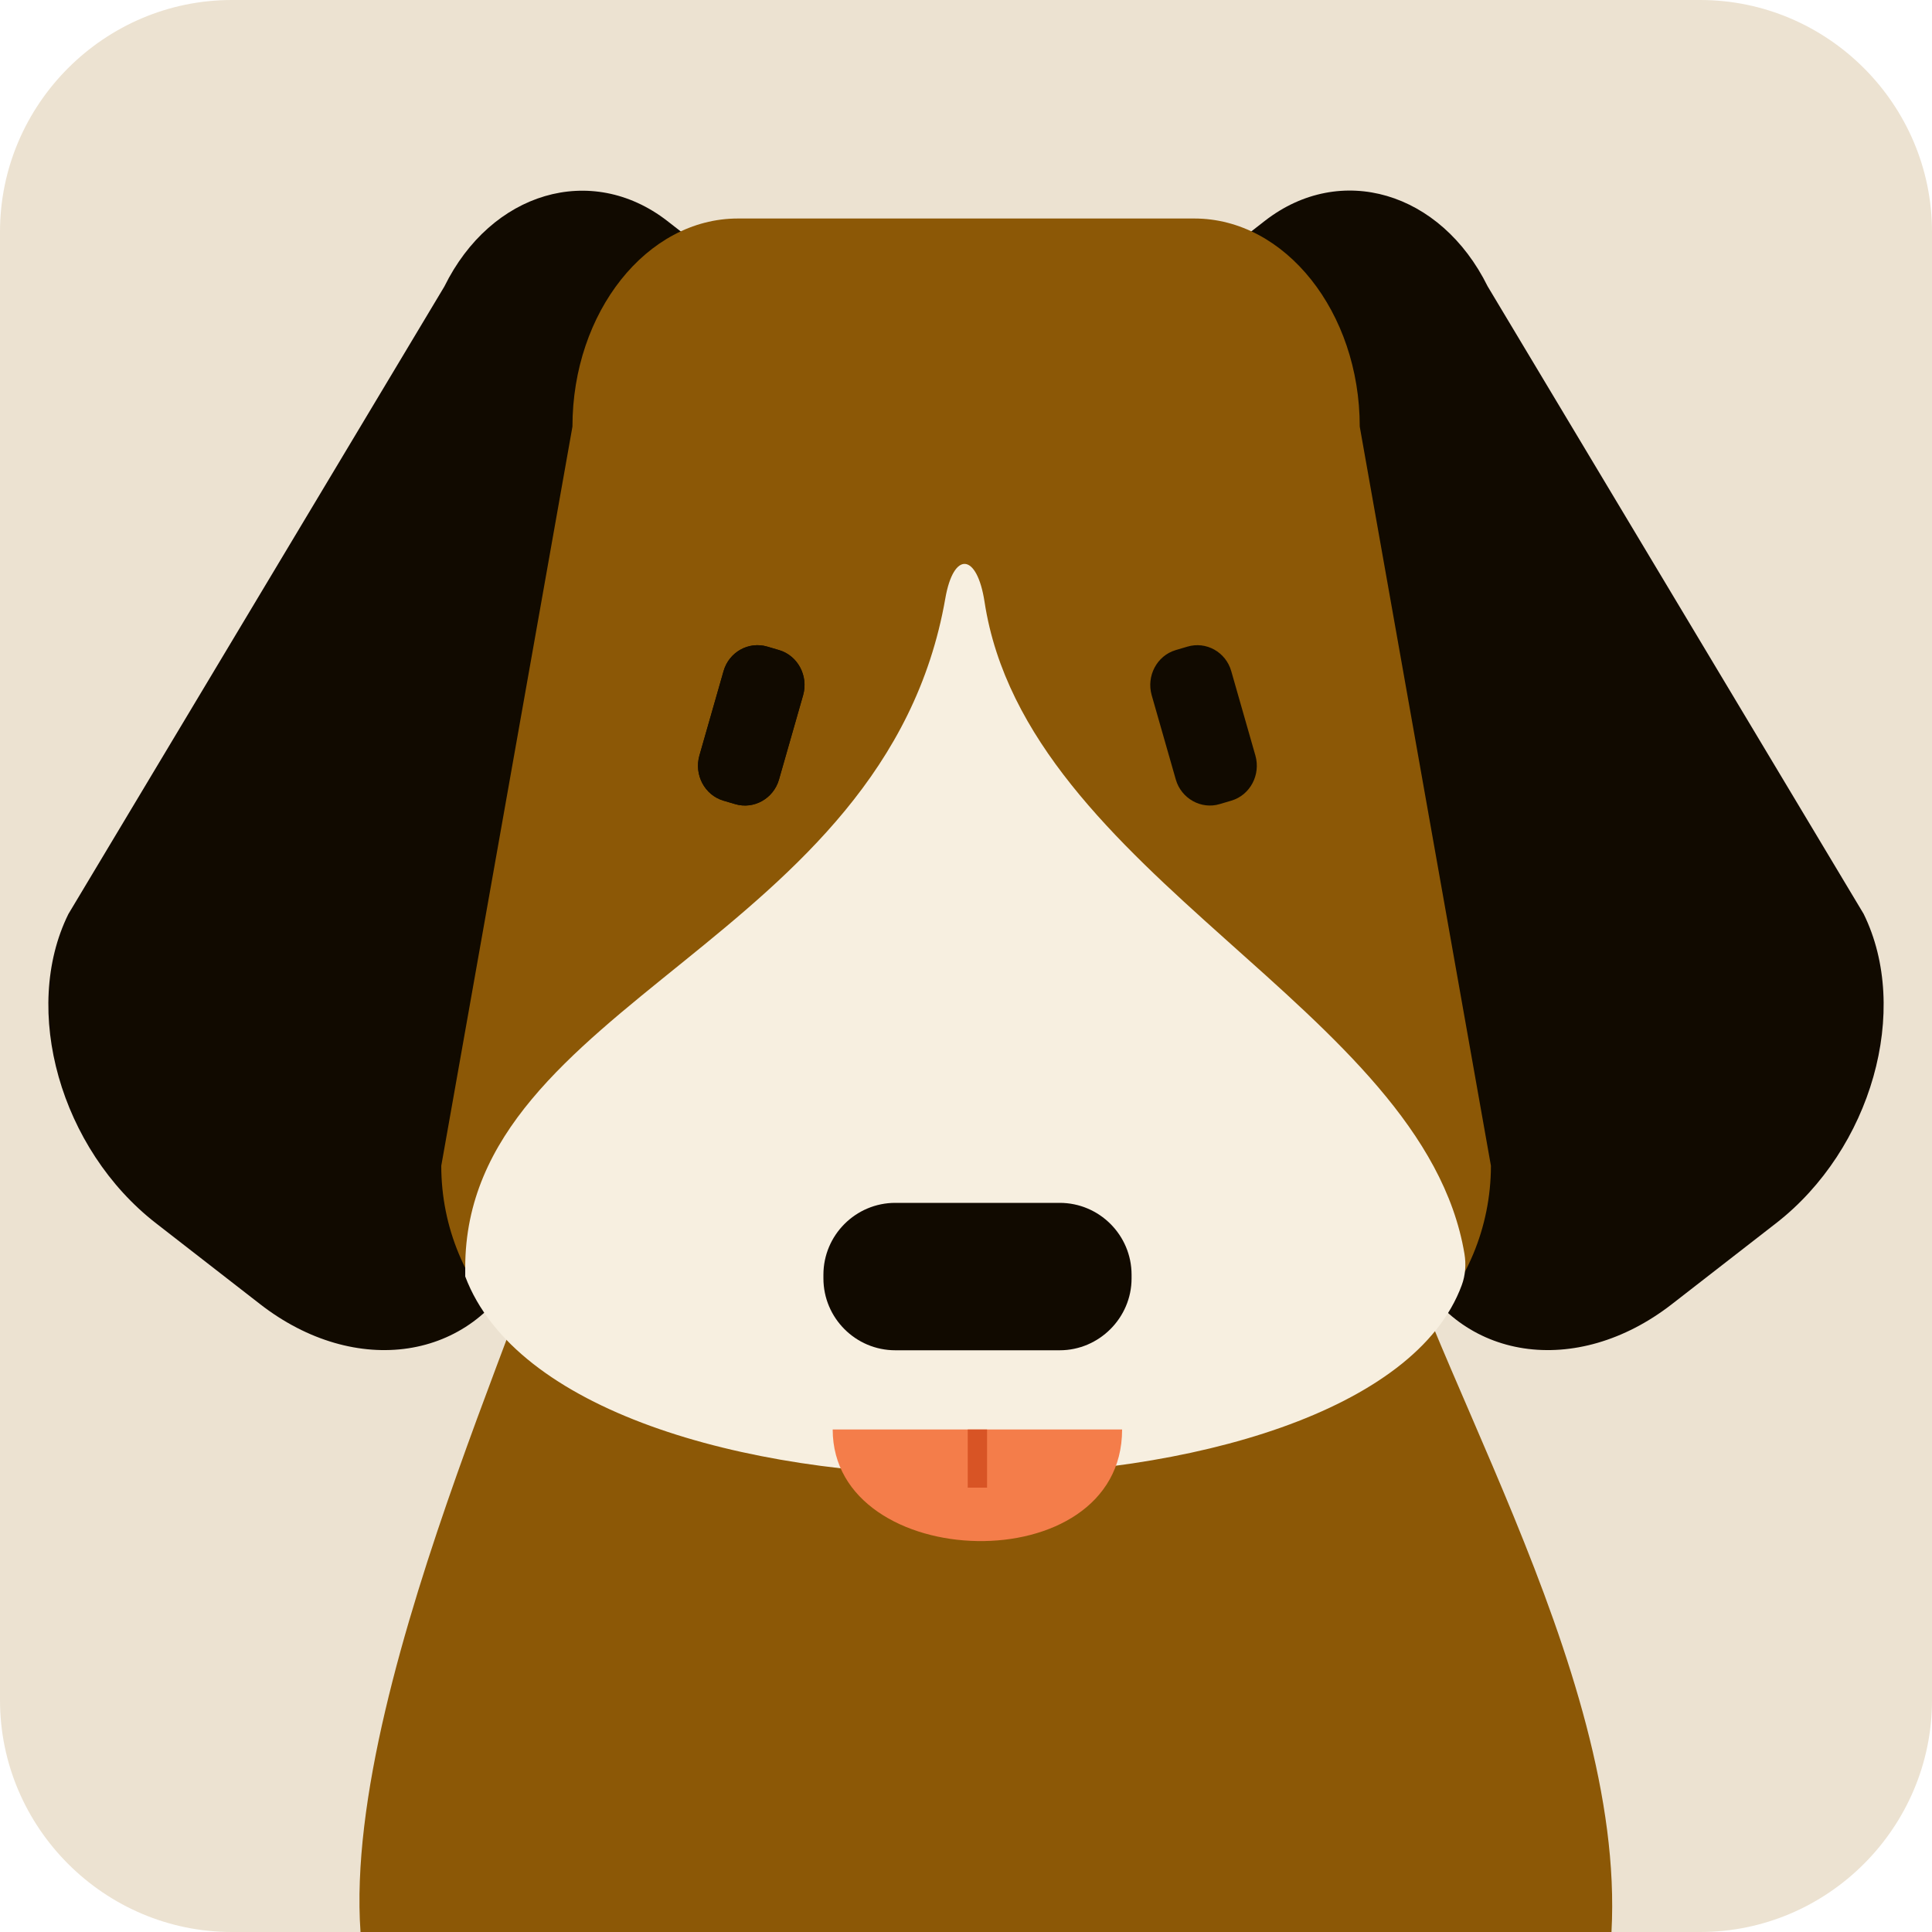
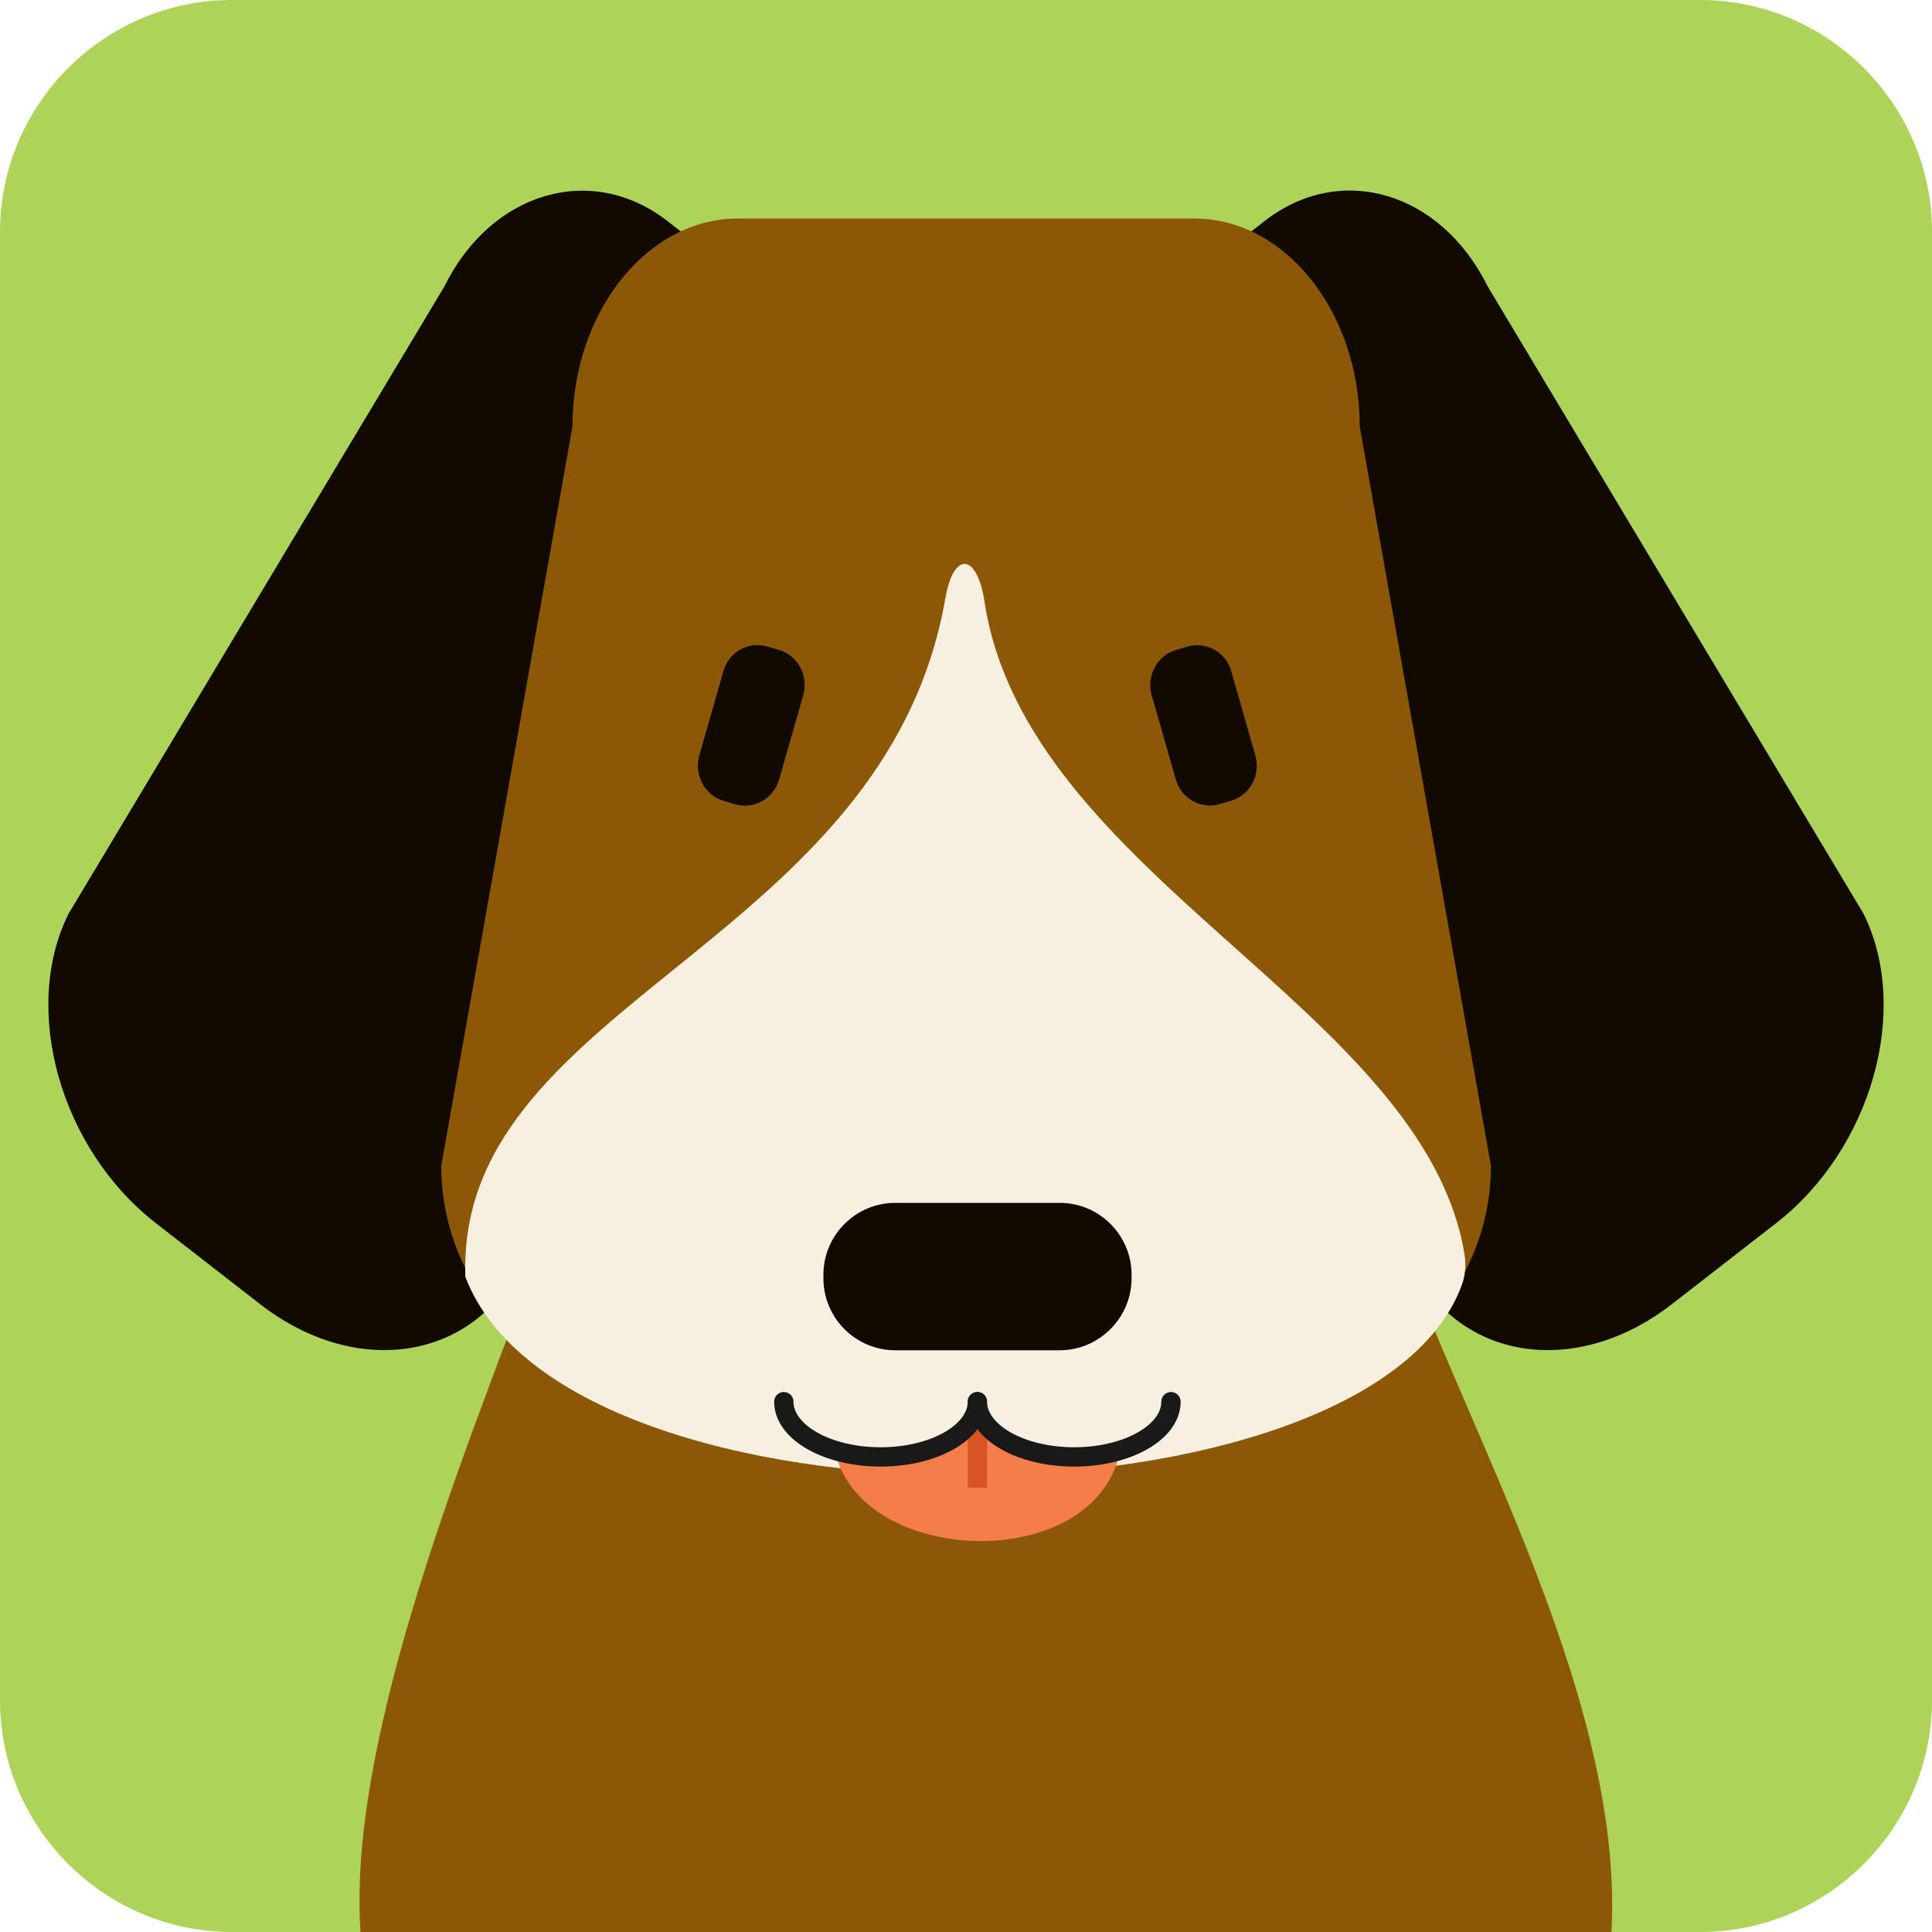
<svg xmlns="http://www.w3.org/2000/svg" xmlns:xlink="http://www.w3.org/1999/xlink" version="1.1" id="Layer_1" x="0px" y="0px" viewBox="0 0 100 100" style="enable-background:new 0 0 100 100;" xml:space="preserve">
  <style type="text/css">
- 	.st0{fill:#ECE2D1;}
+ 	.st0{fill:#76D2D6;}
	.st1{clip-path:url(#SVGID_2_);fill:none;stroke:#F9DE6A;stroke-width:10;stroke-miterlimit:10;}
	.st2{clip-path:url(#SVGID_4_);}
	.st3{fill:#FEC661;}
	.st4{fill:#F7EFE0;}
- 	.st5{fill:none;stroke:#000000;stroke-miterlimit:10;}
+ 	.st5{fill:none;stroke:#000000;stroke-linecap:round;stroke-miterlimit:10;}
	.st6{fill:#F99E4B;}
- 	.st7{clip-path:url(#SVGID_6_);fill:none;stroke:#F9DE6A;stroke-width:10;stroke-miterlimit:10;}
- 	.st8{fill:#110A00;}
- 	.st9{fill:#8C5806;}
- 	.st10{fill:#F47D4A;}
- 	.st11{fill:none;stroke:#D85425;stroke-miterlimit:10;}
- 	.st12{clip-path:url(#SVGID_8_);}
- 	.st13{fill:none;stroke:#DBC8AC;stroke-width:8;stroke-miterlimit:10;}
- 	.st14{fill:none;stroke:#DBC8AC;stroke-width:10;stroke-miterlimit:10;}
- 	.st15{clip-path:url(#SVGID_10_);}
- 	.st16{fill:#F2AF26;}
- 	.st17{clip-path:url(#SVGID_12_);fill:none;stroke:#F9DE6A;stroke-width:10;stroke-miterlimit:10;}
+ 	.st7{fill:#EFA17F;}
+ 	.st8{clip-path:url(#SVGID_6_);fill:none;stroke:#F9DE6A;stroke-width:10;stroke-miterlimit:10;}
+ 	.st9{clip-path:url(#SVGID_8_);}
+ 	.st10{fill:#EACA81;}
+ 	.st11{fill:#110A00;}
+ 	.st12{fill:none;stroke:#16110B;stroke-linecap:round;stroke-miterlimit:10;}
+ 	.st13{fill:#D1A754;}
+ 	.st14{fill:#ADD359;}
+ 	.st15{clip-path:url(#SVGID_10_);fill:none;stroke:#F9DE6A;stroke-width:10;stroke-miterlimit:10;}
+ 	.st16{fill:#8C5806;}
+ 	.st17{fill:#F47D4A;}
+ 	.st18{fill:none;stroke:#D85425;stroke-miterlimit:10;}
+ 	.st19{fill:#F7EFE0;stroke:#191919;stroke-linecap:round;stroke-miterlimit:10;}
+ 	.st20{fill:#ECE2D1;}
+ 	.st21{clip-path:url(#SVGID_12_);}
+ 	.st22{fill:none;stroke:#DBC8AC;stroke-width:8;stroke-miterlimit:10;}
+ 	.st23{fill:none;stroke:#DBC8AC;stroke-width:10;stroke-miterlimit:10;}
+ 	.st24{clip-path:url(#SVGID_14_);}
+ 	.st25{fill:#F2AF26;}
+ 	.st26{clip-path:url(#SVGID_16_);fill:none;stroke:#F9DE6A;stroke-width:10;stroke-miterlimit:10;}
</style>
  <g>
    <g>
-       <path id="XMLID_2_" class="st0" d="M188,198.14h-76c-6.6,0-12-5.4-12-12v-76c0-6.6,5.4-12,12-12h76c6.6,0,12,5.4,12,12v76    C200,192.74,194.6,198.14,188,198.14z" />
-     </g>
-     <g>
-       <defs>
-         <path id="SVGID_1_" d="M188,198.14h-76c-6.6,0-12-5.4-12-12v-76c0-6.6,5.4-12,12-12h76c6.6,0,12,5.4,12,12v76     C200,192.74,194.6,198.14,188,198.14z" />
+       <path id="XMLID_2_" class="st0" d="M266.91,109.07h-76c-6.6,0-12-5.4-12-12v-76c0-6.6,5.4-12,12-12h76c6.6,0,12,5.4,12,12v76    C278.91,103.67,273.51,109.07,266.91,109.07z" />
+     </g>
+     <g>
+       <defs>
+         <path id="SVGID_1_" d="M266.91,109.07h-76c-6.6,0-12-5.4-12-12v-76c0-6.6,5.4-12,12-12h76c6.6,0,12,5.4,12,12v76     C278.91,103.67,273.51,109.07,266.91,109.07z" />
      </defs>
      <clipPath id="SVGID_2_">
        <use xlink:href="#SVGID_1_" style="overflow:visible;" />
      </clipPath>
-       <line class="st1" x1="90.31" y1="33.09" x2="90.31" y2="141.22" />
-     </g>
-     <g>
-       <defs>
-         <path id="SVGID_3_" d="M188,198.14h-76c-6.6,0-12-5.4-12-12v-76c0-6.6,5.4-12,12-12h76c6.6,0,12,5.4,12,12v76     C200,192.74,194.6,198.14,188,198.14z" />
+       <line class="st1" x1="169.22" y1="-55.98" x2="169.22" y2="52.15" />
+     </g>
+     <g>
+       <defs>
+         <path id="SVGID_3_" d="M266.91,109.07h-76c-6.6,0-12-5.4-12-12v-76c0-6.6,5.4-12,12-12h76c6.6,0,12,5.4,12,12v76     C278.91,103.67,273.51,109.07,266.91,109.07z" />
      </defs>
      <clipPath id="SVGID_4_">
        <use xlink:href="#SVGID_3_" style="overflow:visible;" />
      </clipPath>
      <g class="st2">
-         <path class="st3" d="M158.65,186.71h-18.1c-15.29,0-27.8-12.51-27.8-27.8l2.99-21.35c0-15.29,11.49-27.8,25.54-27.8h16.63     c14.05,0,25.54,12.51,25.54,27.8l2.99,21.35C186.45,174.2,173.94,186.71,158.65,186.71z" />
-         <path d="M112.76,166.59" />
-         <path class="st3" d="M96.85,245.33c-5.85-17.18,20.55-62.61,17.62-84.1h70.27c1.04,35.29,25.34,58.97,20.66,84.11" />
-         <path class="st4" d="M147.08,130.55c-5.1,20.02-28.16,28.1-16.65,41.99c0.5,0.6,0.8,1.35,0.76,2.13     c-1.42,24.41-25.42,53.56-22.53,68.29c0.27,1.4,1.54,2.38,2.96,2.38h77.71c1.68,0,3.08-1.38,3.02-3.06     c-0.75-20.22-19.96-50.16-21.71-67.09c-0.07-0.67,0.13-1.32,0.49-1.89c10.21-16.3-14.63-22.73-19-42.9     C151.66,128.27,147.62,128.43,147.08,130.55z" />
-         <g>
-           <path d="M136.38,143.79h-1.51c-0.95,0-1.73-0.78-1.73-1.73v-6.14c0-0.95,0.78-1.73,1.73-1.73h1.51c0.95,0,1.73,0.78,1.73,1.73      v6.14C138.11,143.01,137.33,143.79,136.38,143.79z" />
-           <path d="M164.35,143.79h-1.51c-0.95,0-1.73-0.78-1.73-1.73v-6.14c0-0.95,0.78-1.73,1.73-1.73h1.51c0.95,0,1.73,0.78,1.73,1.73      v6.14C166.08,143.01,165.3,143.79,164.35,143.79z" />
-         </g>
-         <path d="M154.67,157.48h-8.23c-1.01,0-1.83-0.82-1.83-1.83v-3.25c0-1.01,0.82-1.83,1.83-1.83h8.23c1.01,0,1.83,0.82,1.83,1.83     v3.25C156.5,156.65,155.67,157.48,154.67,157.48z" />
-         <g>
-           <path class="st5" d="M150.55,164.45c0,1.47-2.46,4.28-5.5,4.28c-3.04,0-5.5-2.82-5.5-4.28" />
-           <path class="st5" d="M161.55,164.45c0,1.47-2.46,4.28-5.5,4.28c-3.04,0-5.5-2.82-5.5-4.28" />
-         </g>
-         <g>
-           <path class="st3" d="M135.8,125.45l-7.28,5.11c-4.12,2.89-9.42,2.51-11.78-0.85l-5.3-11.93c-2.36-3.34-1.54-8.02,1.82-10.38      l5.94-4.17c3.36-2.36,8.04-1.54,10.39,1.82l9.41,9.04C141.36,117.45,139.92,122.56,135.8,125.45z" />
-           <path class="st6" d="M130.9,121.38l-5.14,3.61c-2.91,2.04-6.65,1.77-8.31-0.6l-3.74-8.42c-1.66-2.37-1.09-5.67,1.28-7.33      l4.19-2.94c2.37-1.66,5.67-1.09,7.33,1.28l6.65,6.38C134.83,115.73,133.81,119.34,130.9,121.38z" />
-           <path class="st3" d="M121.31,120.72l-9.88-2.93c-2.35-3.35-1.53-8.03,1.83-10.39l5.94-4.17c3.36-2.36,8.04-1.54,10.39,1.82      l-0.6,10.28C128.7,119.49,125.51,121.61,121.31,120.72z" />
-         </g>
-         <g>
-           <path class="st3" d="M163.3,125.61l7.28,5.11c4.12,2.89,9.42,2.51,11.78-0.85l5.3-11.93c2.36-3.36,1.54-8.04-1.82-10.39      l-5.94-4.16c-3.36-2.36-8.04-1.54-10.39,1.82l-9.42,9.04C157.73,117.6,159.18,122.72,163.3,125.61z" />
-           <path class="st6" d="M168.31,121.38l5.14,3.61c2.91,2.04,6.65,1.77,8.31-0.6l3.74-8.42c1.66-2.37,1.09-5.67-1.28-7.33      l-4.19-2.94c-2.37-1.66-5.67-1.09-7.33,1.28l-6.65,6.38C164.38,115.73,165.4,119.34,168.31,121.38z" />
-           <path class="st3" d="M177.78,120.88l9.88-2.93c2.36-3.36,1.54-8.04-1.82-10.39l-5.94-4.17c-3.36-2.36-8.04-1.54-10.39,1.82      l0.6,10.28C170.39,119.65,173.59,121.77,177.78,120.88z" />
-         </g>
-       </g>
-     </g>
-   </g>
-   <g>
-     <g>
-       <path id="XMLID_3_" class="st0" d="M88,100H12c-6.6,0-12-5.4-12-12V12C0,5.4,5.4,0,12,0h76c6.6,0,12,5.4,12,12v76    C100,94.6,94.6,100,88,100z" />
-     </g>
-     <g>
-       <defs>
-         <path id="SVGID_5_" d="M88,100H12c-6.6,0-12-5.4-12-12V12C0,5.4,5.4,0,12,0h76c6.6,0,12,5.4,12,12v76C100,94.6,94.6,100,88,100z" />
+         <path class="st3" d="M237.56,97.64h-18.1c-15.29,0-27.8-12.51-27.8-27.8l2.99-21.35c0-15.29,11.49-27.8,25.54-27.8h16.63     c14.05,0,25.54,12.51,25.54,27.8l2.99,21.35C265.36,85.13,252.85,97.64,237.56,97.64z" />
+         <path d="M191.67,77.52" />
+         <path class="st3" d="M175.76,156.26c-5.85-17.18,20.55-62.61,17.62-84.1h70.27c1.04,35.29,25.34,58.97,20.66,84.11" />
+         <path class="st4" d="M225.99,41.48c-5.1,20.02-28.16,28.1-16.65,41.99c0.5,0.6,0.8,1.35,0.76,2.13     c-1.42,24.41-25.42,53.56-22.53,68.29c0.27,1.4,1.54,2.38,2.96,2.38h77.71c1.68,0,3.08-1.38,3.02-3.06     c-0.75-20.22-19.96-50.16-21.71-67.09c-0.07-0.67,0.13-1.32,0.49-1.89c10.21-16.3-14.63-22.73-19-42.9     C230.57,39.2,226.53,39.36,225.99,41.48z" />
+         <g>
+           <path d="M215.29,54.72h-1.51c-0.95,0-1.73-0.78-1.73-1.73v-6.14c0-0.95,0.78-1.73,1.73-1.73h1.51c0.95,0,1.73,0.78,1.73,1.73      v6.14C217.02,53.94,216.24,54.72,215.29,54.72z" />
+           <path d="M243.26,54.72h-1.51c-0.95,0-1.73-0.78-1.73-1.73v-6.14c0-0.95,0.78-1.73,1.73-1.73h1.51c0.95,0,1.73,0.78,1.73,1.73      v6.14C244.99,53.94,244.21,54.72,243.26,54.72z" />
+         </g>
+         <path d="M233.58,68.41h-8.23c-1.01,0-1.83-0.82-1.83-1.83v-3.25c0-1.01,0.82-1.83,1.83-1.83h8.23c1.01,0,1.83,0.82,1.83,1.83     v3.25C235.41,67.58,234.58,68.41,233.58,68.41z" />
+         <g>
+           <path class="st5" d="M229.46,75.38c0,1.47-2.46,4.28-5.5,4.28c-3.04,0-5.5-2.82-5.5-4.28" />
+           <path class="st5" d="M240.46,75.38c0,1.47-2.46,4.28-5.5,4.28c-3.04,0-5.5-2.82-5.5-4.28" />
+         </g>
+         <g>
+           <path class="st3" d="M214.71,36.38l-7.28,5.11c-4.12,2.89-9.42,2.51-11.78-0.85l-5.3-11.93c-2.36-3.34-1.54-8.02,1.82-10.38      l5.94-4.17c3.36-2.36,8.04-1.54,10.39,1.82l9.41,9.04C220.27,28.38,218.83,33.49,214.71,36.38z" />
+           <path class="st6" d="M209.81,32.31l-5.14,3.61c-2.91,2.04-6.65,1.77-8.31-0.6l-3.74-8.42c-1.66-2.37-1.09-5.67,1.28-7.33      l4.19-2.94c2.37-1.66,5.67-1.09,7.33,1.28l6.65,6.38C213.74,26.66,212.72,30.27,209.81,32.31z" />
+           <path class="st3" d="M200.22,31.65l-9.88-2.93c-2.35-3.35-1.53-8.03,1.83-10.39l5.94-4.17c3.36-2.36,8.04-1.54,10.39,1.82      l-0.6,10.28C207.61,30.42,204.42,32.54,200.22,31.65z" />
+         </g>
+         <g>
+           <path class="st3" d="M242.21,36.54l7.28,5.11c4.12,2.89,9.42,2.51,11.78-0.85l5.3-11.93c2.36-3.36,1.54-8.04-1.82-10.39      l-5.94-4.16c-3.36-2.36-8.04-1.54-10.39,1.82L239,25.18C236.64,28.53,238.09,33.65,242.21,36.54z" />
+           <path class="st6" d="M247.22,32.31l5.14,3.61c2.91,2.04,6.65,1.77,8.31-0.6l3.74-8.42c1.66-2.37,1.09-5.67-1.28-7.33l-4.19-2.94      c-2.37-1.66-5.67-1.09-7.33,1.28l-6.65,6.38C243.29,26.66,244.31,30.27,247.22,32.31z" />
+           <path class="st3" d="M256.69,31.81l9.88-2.93c2.36-3.36,1.54-8.04-1.82-10.39l-5.94-4.17c-3.36-2.36-8.04-1.54-10.39,1.82      l0.6,10.28C249.3,30.58,252.5,32.7,256.69,31.81z" />
+         </g>
+       </g>
+     </g>
+   </g>
+   <g>
+     <g>
+       <path id="XMLID_4_" class="st7" d="M196.03,192.46h-76c-6.6,0-12-5.4-12-12v-76c0-6.6,5.4-12,12-12h76c6.6,0,12,5.4,12,12v76    C208.03,187.06,202.63,192.46,196.03,192.46z" />
+     </g>
+     <g>
+       <defs>
+         <path id="SVGID_5_" d="M196.03,192.46h-76c-6.6,0-12-5.4-12-12v-76c0-6.6,5.4-12,12-12h76c6.6,0,12,5.4,12,12v76     C208.03,187.06,202.63,192.46,196.03,192.46z" />
      </defs>
      <clipPath id="SVGID_6_">
        <use xlink:href="#SVGID_5_" style="overflow:visible;" />
      </clipPath>
-       <line class="st7" x1="-9.69" y1="-65.05" x2="-9.69" y2="43.08" />
-     </g>
-     <g>
-       <g>
-         <path class="st8" d="M8.08,63.32l5.38,4.18c4.95,3.85,11.01,2.93,13.46-2.03l14.56-36.28c2.43-4.9,1.21-11.41-2.7-14.45     l-4.25-3.31C30.61,8.4,25.42,9.92,23,14.83L3.54,47.31C1.09,52.27,3.13,59.48,8.08,63.32z" />
-         <path class="st8" d="M91.92,63.32l-5.38,4.18c-4.95,3.85-11.01,2.93-13.46-2.03L58.52,29.19c-2.43-4.9-1.21-11.41,2.7-14.45     l4.25-3.31c3.91-3.04,9.1-1.52,11.53,3.39l19.46,32.48C98.91,52.27,96.87,59.48,91.92,63.32z" />
-       </g>
-       <path class="st9" d="M65.75,72.04h-31.5c-6.27,0-11.41-5.27-11.41-11.7l6.79-38.26c0-5.92,3.85-10.77,8.56-10.77h23.63    c4.71,0,8.56,4.85,8.56,10.77l6.79,38.26C77.16,66.78,72.03,72.04,65.75,72.04z" />
-       <path class="st9" d="M18.66,100c-0.95-13.55,10.79-36.37,10.43-39.8h42.21c1.92,9.54,12.86,26.01,12.11,39.8H18.66z" />
+       <line class="st8" x1="98.34" y1="27.41" x2="98.34" y2="135.54" />
+     </g>
+     <g>
+       <defs>
+         <path id="SVGID_7_" d="M196.03,192.46h-76c-6.6,0-12-5.4-12-12v-76c0-6.6,5.4-12,12-12h76c6.6,0,12,5.4,12,12v76     C208.03,187.06,202.63,192.46,196.03,192.46z" />
+       </defs>
+       <clipPath id="SVGID_8_">
+         <use xlink:href="#SVGID_7_" style="overflow:visible;" />
+       </clipPath>
+       <g class="st9">
+         <path class="st10" d="M142.16,126.89l-4.63,2.55c-4.32,2.38-9.77,0.86-12.11-3.39l-1.98-12.54c-3.5-14.41,5.53-15.21,12.79-7.05     l9.54,8.37C148.1,119.08,146.48,124.51,142.16,126.89z" />
+         <ellipse class="st10" cx="158.03" cy="140.61" rx="36.17" ry="30.78" />
+         <ellipse class="st10" cx="158.03" cy="177.04" rx="49.65" ry="39.79" />
+         <path class="st11" d="M144.66,147.31h-0.45c-1.46,0-2.66-1.2-2.66-2.66v-3.39c0-1.46,1.2-2.66,2.66-2.66h0.45     c1.46,0,2.66,1.2,2.66,2.66v3.39C147.32,146.11,146.12,147.31,144.66,147.31z" />
+         <path class="st11" d="M171.75,147.31h-0.45c-1.46,0-2.66-1.2-2.66-2.66v-3.39c0-1.46,1.2-2.66,2.66-2.66h0.45     c1.46,0,2.66,1.2,2.66,2.66v3.39C174.41,146.11,173.22,147.31,171.75,147.31z" />
+         <path class="st11" d="M159.05,152.2h-2.13c-1.11,0-2.01-0.91-2.01-2.01v-0.34c0-1.11,0.91-2.01,2.01-2.01h2.13     c1.11,0,2.01,0.91,2.01,2.01v0.34C161.06,151.29,160.16,152.2,159.05,152.2z" />
+         <g>
+           <path class="st12" d="M157.98,158.11c0,1.29-1.12,2.34-2.5,2.34c-1.38,0-2.5-1.05-2.5-2.34" />
+           <path class="st12" d="M162.99,158.11c0,1.29-1.12,2.34-2.5,2.34c-1.38,0-2.5-1.05-2.5-2.34" />
+         </g>
+         <path class="st13" d="M147.9,167.13c4.21,3.55,14.71,3.28,20.15,1.32c0.61-0.22,1.17,0.43,0.84,0.99     c-2.77,4.73-6.97,8.98-7.87,11.47c-0.17,0.47-0.78,0.58-1.13,0.24c-0.72-0.7-1.28-1.31-1.73-1.85c-0.47-0.56-1.38-0.09-1.2,0.62     c0.01,0.02,0.01,0.04,0.02,0.07c0.16,0.65-0.6,1.11-1.11,0.7c-3.04-2.46-8.82-7.79-8.88-12.89     C146.97,167.32,147.53,166.82,147.9,167.13z" />
+         <path class="st10" d="M125.17,122.05c-1.02,1.4-2.8,3.64-4.56,4.94c-0.7,0.52-0.26,1.64,0.6,1.5c0.02,0,0.04-0.01,0.07-0.01     c0.68-0.11,1.2,0.58,0.9,1.2c-1.74,3.54-3.75,6.07-5.11,7.55c-0.53,0.58-0.03,1.5,0.74,1.39c0.45-0.06,0.88-0.14,1.25-0.22     c0.68-0.15,1.22,0.57,0.91,1.2c-3.19,6.46-5.48,10.42-7.45,12.37c-0.31,0.31-0.35,0.8-0.05,1.12c1.81,2.02,0.96,8.36-0.32,10.12     l24.68-20.75c0.15-0.23-5.64-8.39-5.74-8.64l-4.46-11.57C126.38,121.63,125.56,121.52,125.17,122.05z" />
+         <path class="st10" d="M190.55,120.54c1.02,1.4,2.8,3.64,4.56,4.94c0.7,0.52,0.26,1.64-0.6,1.5c-0.02,0-0.04-0.01-0.07-0.01     c-0.68-0.11-1.2,0.58-0.9,1.2c1.74,3.54,3.75,6.07,5.11,7.55c0.53,0.58,0.03,1.5-0.74,1.39c-0.45-0.06-0.88-0.14-1.25-0.22     c-0.68-0.15-1.22,0.57-0.91,1.2c3.19,6.46,5.48,10.42,7.45,12.37c0.31,0.31,0.35,0.8,0.05,1.12c-1.81,2.02-0.96,8.36,0.32,10.12     l-23.3-18.74c-0.15-0.23,4.27-10.4,4.36-10.65l4.46-11.57C189.34,120.12,190.16,120,190.55,120.54z" />
+         <path class="st13" d="M137.23,119.92l-2.81,1.55c-2.62,1.45-5.93,0.52-7.35-2.06l-1.2-7.61c-2.12-8.75,3.35-9.23,7.76-4.28     l5.79,5.08C140.83,115.18,139.85,118.47,137.23,119.92z" />
+         <path class="st10" d="M172.86,126.89l4.63,2.55c4.32,2.38,9.77,0.86,12.11-3.39l1.98-12.54c3.5-14.41-5.53-15.21-12.79-7.05     l-9.54,8.37C166.91,119.08,168.54,124.51,172.86,126.89z" />
+         <path class="st13" d="M177.79,119.92l2.81,1.55c2.62,1.45,5.93,0.52,7.35-2.06l1.2-7.61c2.12-8.75-3.35-9.23-7.76-4.28     l-5.79,5.08C174.19,115.18,175.17,118.47,177.79,119.92z" />
+       </g>
+     </g>
+   </g>
+   <g>
+     <g>
+       <path id="XMLID_3_" class="st14" d="M88,100H12c-6.6,0-12-5.4-12-12V12C0,5.4,5.4,0,12,0h76c6.6,0,12,5.4,12,12v76    C100,94.6,94.6,100,88,100z" />
+     </g>
+     <g>
+       <defs>
+         <path id="SVGID_9_" d="M88,100H12c-6.6,0-12-5.4-12-12V12C0,5.4,5.4,0,12,0h76c6.6,0,12,5.4,12,12v76C100,94.6,94.6,100,88,100z" />
+       </defs>
+       <clipPath id="SVGID_10_">
+         <use xlink:href="#SVGID_9_" style="overflow:visible;" />
+       </clipPath>
+       <line class="st15" x1="-9.69" y1="-65.05" x2="-9.69" y2="43.08" />
+     </g>
+     <g>
+       <g>
+         <path class="st11" d="M8.08,63.32l5.38,4.18c4.95,3.85,11.01,2.93,13.46-2.03l14.56-36.28c2.43-4.9,1.21-11.41-2.7-14.45     l-4.25-3.31C30.61,8.4,25.42,9.92,23,14.83L3.54,47.31C1.09,52.27,3.13,59.48,8.08,63.32z" />
+         <path class="st11" d="M91.92,63.32l-5.38,4.18c-4.95,3.85-11.01,2.93-13.46-2.03L58.52,29.19c-2.43-4.9-1.21-11.41,2.7-14.45     l4.25-3.31c3.91-3.04,9.1-1.52,11.53,3.39l19.46,32.48C98.91,52.27,96.87,59.48,91.92,63.32z" />
+       </g>
+       <path class="st16" d="M65.75,72.04h-31.5c-6.27,0-11.41-5.27-11.41-11.7l6.79-38.26c0-5.92,3.85-10.77,8.56-10.77h23.63    c4.71,0,8.56,4.85,8.56,10.77l6.79,38.26C77.16,66.78,72.03,72.04,65.75,72.04z" />
+       <path class="st16" d="M18.66,100c-0.95-13.55,10.79-36.37,10.43-39.8h42.21c1.92,9.54,12.86,26.01,12.11,39.8H18.66z" />
      <path class="st4" d="M24.08,65.61c0-13.77,21.75-16.84,24.85-34.64c0.43-2.46,1.64-2.35,2.03,0.18    C53.13,45.35,73.68,52.2,75.8,64.9c0.09,0.54,0.05,1.11-0.14,1.62C70.87,79.54,29.3,79.9,24.08,66.07" />
-       <path class="st8" d="M54.85,69.89h-8.51c-2.05,0-3.72-1.67-3.72-3.72v-0.19c0-2.05,1.67-3.72,3.72-3.72h8.51    c2.05,0,3.72,1.67,3.72,3.72v0.19C58.57,68.21,56.89,69.89,54.85,69.89z" />
-       <path class="st8" d="M38.05,41.62l-0.61-0.18c-0.97-0.29-1.52-1.34-1.24-2.33l1.25-4.37c0.28-0.99,1.3-1.56,2.27-1.27l0.61,0.18    c0.97,0.29,1.52,1.34,1.24,2.33l-1.25,4.37C40.04,41.33,39.02,41.91,38.05,41.62z" />
-       <path class="st8" d="M63.13,41.62l0.61-0.18c0.97-0.29,1.52-1.34,1.24-2.33l-1.25-4.37c-0.28-0.99-1.3-1.56-2.27-1.27l-0.61,0.18    c-0.97,0.29-1.52,1.34-1.24,2.33l1.25,4.37C61.14,41.33,62.17,41.91,63.13,41.62z" />
-       <path class="st8" d="M38.05,41.62l-0.61-0.18c-0.97-0.29-1.52-1.34-1.24-2.33l1.25-4.37c0.28-0.99,1.3-1.56,2.27-1.27l0.61,0.18    c0.97,0.29,1.52,1.34,1.24,2.33l-1.25,4.37C40.04,41.33,39.02,41.91,38.05,41.62z" />
-       <path class="st10" d="M43.1,73.99h14.98C58.08,81.93,43.1,81.45,43.1,73.99z" />
-       <line class="st11" x1="50.59" y1="73.99" x2="50.59" y2="77" />
-     </g>
-   </g>
-   <g>
-     <g>
-       <g>
-         <path id="XMLID_1_" class="st0" d="M-36.62,80h-76c-6.6,0-12-5.4-12-12V-8c0-6.6,5.4-12,12-12h76c6.6,0,12,5.4,12,12v76     C-24.62,74.6-30.02,80-36.62,80z" />
-       </g>
-       <g>
-         <defs>
-           <path id="SVGID_7_" d="M-36.62,80h-76c-6.6,0-12-5.4-12-12V-8c0-6.6,5.4-12,12-12h76c6.6,0,12,5.4,12,12v76      C-24.62,74.6-30.02,80-36.62,80z" />
-         </defs>
-         <clipPath id="SVGID_8_">
-           <use xlink:href="#SVGID_7_" style="overflow:visible;" />
-         </clipPath>
-         <g class="st12">
-           <line class="st13" x1="-75.04" y1="132.24" x2="27.63" y2="29.57" />
-           <line class="st13" x1="-86.35" y1="120.93" x2="16.32" y2="18.26" />
-           <line class="st13" x1="-97.67" y1="109.62" x2="5" y2="6.95" />
-           <line class="st13" x1="-108.98" y1="98.3" x2="-6.31" y2="-4.37" />
-           <line class="st13" x1="-120.29" y1="86.99" x2="-17.62" y2="-15.68" />
-           <line class="st13" x1="-131.61" y1="75.67" x2="-28.94" y2="-26.99" />
-           <line class="st13" x1="-142.92" y1="64.36" x2="-40.25" y2="-38.31" />
-           <line class="st13" x1="-154.23" y1="53.05" x2="-51.57" y2="-49.62" />
-           <line class="st13" x1="-165.55" y1="41.73" x2="-62.88" y2="-60.94" />
-           <line class="st14" x1="-176.86" y1="30.42" x2="-74.19" y2="-72.25" />
-         </g>
-       </g>
-       <g>
-         <defs>
-           <path id="SVGID_9_" d="M-36.62,80h-76c-6.6,0-12-5.4-12-12V-8c0-6.6,5.4-12,12-12h76c6.6,0,12,5.4,12,12v76      C-24.62,74.6-30.02,80-36.62,80z" />
-         </defs>
-         <clipPath id="SVGID_10_">
-           <use xlink:href="#SVGID_9_" style="overflow:visible;" />
-         </clipPath>
-         <g class="st15">
-           <path class="st16" d="M-65.18,66.11H-83.2c-15.23,0-27.69-12.46-27.69-27.69l2.98-21.26c0-15.23,11.45-27.69,25.44-27.69h16.56      c13.99,0,25.44,12.46,25.44,27.69l2.98,21.26C-37.49,53.65-49.95,66.11-65.18,66.11z" />
-           <path class="st16" d="M-110.9,46.07" />
-           <path class="st16" d="M-126.75,124.5c-5.83-17.12,20.47-62.37,17.55-83.78h69.99c1.04,35.15,25.24,58.74,20.58,83.78" />
-           <path class="st16" d="M-76.71,10.16c-5.09,19.94-28.05,28-16.59,41.83c0.5,0.6,0.8,1.34,0.76,2.12      c-1.41,24.32-25.32,53.34-22.44,68.02c0.27,1.39,1.53,2.37,2.95,2.37h77.4c1.68,0,3.07-1.37,3.01-3.05      c-0.75-20.14-19.88-49.97-21.63-66.83c-0.07-0.66,0.13-1.32,0.49-1.88c10.19-16.22-14.56-22.63-18.92-42.72      C-72.15,7.9-76.17,8.06-76.71,10.16z" />
-           <g>
-             <path class="st16" d="M-87.38,23.35h-1.49c-0.95,0-1.73-0.78-1.73-1.73v-6.11c0-0.95,0.78-1.73,1.73-1.73h1.49       c0.95,0,1.73,0.78,1.73,1.73v6.11C-85.65,22.57-86.43,23.35-87.38,23.35z" />
-             <path class="st16" d="M-59.52,23.35h-1.49c-0.95,0-1.73-0.78-1.73-1.73v-6.11c0-0.95,0.78-1.73,1.73-1.73h1.49       c0.95,0,1.73,0.78,1.73,1.73v6.11C-57.79,22.57-58.57,23.35-59.52,23.35z" />
-           </g>
-           <path class="st16" d="M-69.16,36.99h-8.18c-1.01,0-1.83-0.82-1.83-1.83v-3.22c0-1.01,0.82-1.83,1.83-1.83h8.18      c1.01,0,1.83,0.82,1.83,1.83v3.22C-67.33,36.17-68.15,36.99-69.16,36.99z" />
-           <g>
-             <path class="st16" d="M-73.25,43.94c0,1.46-2.45,4.27-5.48,4.27c-3.02,0-5.48-2.81-5.48-4.27" />
-             <path class="st16" d="M-62.3,43.94c0,1.46-2.45,4.27-5.48,4.27c-3.02,0-5.48-2.81-5.48-4.27" />
-           </g>
-           <g>
-             <path class="st16" d="M-87.95,5.09l-7.25,5.09c-4.1,2.88-9.38,2.5-11.73-0.84l-5.28-11.88c-2.35-3.35-1.53-8,1.81-10.35       l5.91-4.15c3.35-2.35,8-1.53,10.35,1.81l9.38,9C-82.41-2.88-83.84,2.21-87.95,5.09z" />
-             <path class="st16" d="M-92.83,1.04l-5.12,3.59c-2.9,2.03-6.62,1.77-8.28-0.59l-3.73-8.38c-1.66-2.36-1.08-5.65,1.28-7.31       l4.17-2.93c2.36-1.66,5.65-1.08,7.31,1.28l6.62,6.35C-88.92-4.59-89.93-1-92.83,1.04z" />
-             <path class="st16" d="M-102.38,0.38l-9.84-2.92c-2.35-3.35-1.53-8,1.81-10.35l5.91-4.15c3.35-2.35,8-1.53,10.35,1.81       l-0.6,10.24C-95.02-0.85-98.2,1.26-102.38,0.38z" />
-           </g>
-           <g>
-             <path class="st16" d="M-60.56,5.25l7.25,5.09c4.1,2.88,9.38,2.5,11.73-0.84l5.28-11.88c2.35-3.35,1.53-8-1.81-10.35l-5.91-4.15       c-3.35-2.35-8-1.53-10.35,1.81l-9.38,9C-66.1-2.73-64.66,2.37-60.56,5.25z" />
-             <path class="st16" d="M-55.57,1.04l5.12,3.59c2.9,2.03,6.62,1.77,8.28-0.59l3.73-8.38c1.66-2.36,1.08-5.65-1.28-7.31       l-4.17-2.93c-2.36-1.66-5.65-1.08-7.31,1.28l-6.62,6.35C-59.48-4.59-58.46-1-55.57,1.04z" />
-             <path class="st16" d="M-46.13,0.54l9.84-2.92c2.35-3.35,1.53-8-1.81-10.35l-5.91-4.15c-3.35-2.35-8-1.53-10.35,1.81l0.6,10.24       C-53.49-0.69-50.31,1.42-46.13,0.54z" />
-           </g>
-         </g>
+       <path class="st11" d="M54.85,69.89h-8.51c-2.05,0-3.72-1.67-3.72-3.72v-0.19c0-2.05,1.67-3.72,3.72-3.72h8.51    c2.05,0,3.72,1.67,3.72,3.72v0.19C58.57,68.21,56.89,69.89,54.85,69.89z" />
+       <path class="st11" d="M38.05,41.62l-0.61-0.18c-0.97-0.29-1.52-1.34-1.24-2.33l1.25-4.37c0.28-0.99,1.3-1.56,2.27-1.27l0.61,0.18    c0.97,0.29,1.52,1.34,1.24,2.33l-1.25,4.37C40.04,41.33,39.02,41.91,38.05,41.62z" />
+       <path class="st11" d="M63.13,41.62l0.61-0.18c0.97-0.29,1.52-1.34,1.24-2.33l-1.25-4.37c-0.28-0.99-1.3-1.56-2.27-1.27l-0.61,0.18    c-0.97,0.29-1.52,1.34-1.24,2.33l1.25,4.37C61.14,41.33,62.17,41.91,63.13,41.62z" />
+       <path class="st11" d="M38.05,41.62l-0.61-0.18c-0.97-0.29-1.52-1.34-1.24-2.33l1.25-4.37c0.28-0.99,1.3-1.56,2.27-1.27l0.61,0.18    c0.97,0.29,1.52,1.34,1.24,2.33l-1.25,4.37C40.04,41.33,39.02,41.91,38.05,41.62z" />
+       <path class="st17" d="M43.1,73.99h14.98C58.08,81.93,43.1,81.45,43.1,73.99z" />
+       <line class="st18" x1="50.59" y1="73.99" x2="50.59" y2="77" />
+     </g>
+     <path class="st19" d="M50.59,72.55c0,1.58-2.24,2.86-5.01,2.86c-2.77,0-5.01-1.28-5.01-2.86" />
+     <path class="st19" d="M60.61,72.55c0,1.58-2.24,2.86-5.01,2.86s-5.01-1.28-5.01-2.86" />
+   </g>
+   <g>
+     <g>
+       <g>
+         <path id="XMLID_1_" class="st20" d="M-36.62,80h-76c-6.6,0-12-5.4-12-12V-8c0-6.6,5.4-12,12-12h76c6.6,0,12,5.4,12,12v76     C-24.62,74.6-30.02,80-36.62,80z" />
      </g>
      <g>
        <defs>
          <path id="SVGID_11_" d="M-36.62,80h-76c-6.6,0-12-5.4-12-12V-8c0-6.6,5.4-12,12-12h76c6.6,0,12,5.4,12,12v76      C-24.62,74.6-30.02,80-36.62,80z" />
        </defs>
        <clipPath id="SVGID_12_">
          <use xlink:href="#SVGID_11_" style="overflow:visible;" />
        </clipPath>
-         <line class="st17" x1="-134.3" y1="-85.05" x2="-134.3" y2="23.08" />
+         <g class="st21">
+           <line class="st22" x1="-75.04" y1="132.24" x2="27.63" y2="29.57" />
+           <line class="st22" x1="-86.35" y1="120.93" x2="16.32" y2="18.26" />
+           <line class="st22" x1="-97.67" y1="109.62" x2="5" y2="6.95" />
+           <line class="st22" x1="-108.98" y1="98.3" x2="-6.31" y2="-4.37" />
+           <line class="st22" x1="-120.29" y1="86.99" x2="-17.62" y2="-15.68" />
+           <line class="st22" x1="-131.61" y1="75.67" x2="-28.94" y2="-26.99" />
+           <line class="st22" x1="-142.92" y1="64.36" x2="-40.25" y2="-38.31" />
+           <line class="st22" x1="-154.23" y1="53.05" x2="-51.57" y2="-49.62" />
+           <line class="st22" x1="-165.55" y1="41.73" x2="-62.88" y2="-60.94" />
+           <line class="st23" x1="-176.86" y1="30.42" x2="-74.19" y2="-72.25" />
+         </g>
+       </g>
+       <g>
+         <defs>
+           <path id="SVGID_13_" d="M-36.62,80h-76c-6.6,0-12-5.4-12-12V-8c0-6.6,5.4-12,12-12h76c6.6,0,12,5.4,12,12v76      C-24.62,74.6-30.02,80-36.62,80z" />
+         </defs>
+         <clipPath id="SVGID_14_">
+           <use xlink:href="#SVGID_13_" style="overflow:visible;" />
+         </clipPath>
+         <g class="st24">
+           <path class="st25" d="M-65.18,66.11H-83.2c-15.23,0-27.69-12.46-27.69-27.69l2.98-21.26c0-15.23,11.45-27.69,25.44-27.69h16.56      c13.99,0,25.44,12.46,25.44,27.69l2.98,21.26C-37.49,53.65-49.95,66.11-65.18,66.11z" />
+           <path class="st25" d="M-110.9,46.07" />
+           <path class="st25" d="M-126.75,124.5c-5.83-17.12,20.47-62.37,17.55-83.78h69.99c1.04,35.15,25.24,58.74,20.58,83.78" />
+           <path class="st25" d="M-76.71,10.16c-5.09,19.94-28.05,28-16.59,41.83c0.5,0.6,0.8,1.34,0.76,2.12      c-1.41,24.32-25.32,53.34-22.44,68.02c0.27,1.39,1.53,2.37,2.95,2.37h77.4c1.68,0,3.07-1.37,3.01-3.05      c-0.75-20.14-19.88-49.97-21.63-66.83c-0.07-0.66,0.13-1.32,0.49-1.88c10.19-16.22-14.56-22.63-18.92-42.72      C-72.15,7.9-76.17,8.06-76.71,10.16z" />
+           <g>
+             <path class="st25" d="M-87.38,23.35h-1.49c-0.95,0-1.73-0.78-1.73-1.73v-6.11c0-0.95,0.78-1.73,1.73-1.73h1.49       c0.95,0,1.73,0.78,1.73,1.73v6.11C-85.65,22.57-86.43,23.35-87.38,23.35z" />
+             <path class="st25" d="M-59.52,23.35h-1.49c-0.95,0-1.73-0.78-1.73-1.73v-6.11c0-0.95,0.78-1.73,1.73-1.73h1.49       c0.95,0,1.73,0.78,1.73,1.73v6.11C-57.79,22.57-58.57,23.35-59.52,23.35z" />
+           </g>
+           <path class="st25" d="M-69.16,36.99h-8.18c-1.01,0-1.83-0.82-1.83-1.83v-3.22c0-1.01,0.82-1.83,1.83-1.83h8.18      c1.01,0,1.83,0.82,1.83,1.83v3.22C-67.33,36.17-68.15,36.99-69.16,36.99z" />
+           <g>
+             <path class="st25" d="M-73.25,43.94c0,1.46-2.45,4.27-5.48,4.27c-3.02,0-5.48-2.81-5.48-4.27" />
+             <path class="st25" d="M-62.3,43.94c0,1.46-2.45,4.27-5.48,4.27c-3.02,0-5.48-2.81-5.48-4.27" />
+           </g>
+           <g>
+             <path class="st25" d="M-87.95,5.09l-7.25,5.09c-4.1,2.88-9.38,2.5-11.73-0.84l-5.28-11.88c-2.35-3.35-1.53-8,1.81-10.35       l5.91-4.15c3.35-2.35,8-1.53,10.35,1.81l9.38,9C-82.41-2.88-83.84,2.21-87.95,5.09z" />
+             <path class="st25" d="M-92.83,1.04l-5.12,3.59c-2.9,2.03-6.62,1.77-8.28-0.59l-3.73-8.38c-1.66-2.36-1.08-5.65,1.28-7.31       l4.17-2.93c2.36-1.66,5.65-1.08,7.31,1.28l6.62,6.35C-88.92-4.59-89.93-1-92.83,1.04z" />
+             <path class="st25" d="M-102.38,0.38l-9.84-2.92c-2.35-3.35-1.53-8,1.81-10.35l5.91-4.15c3.35-2.35,8-1.53,10.35,1.81       l-0.6,10.24C-95.02-0.85-98.2,1.26-102.38,0.38z" />
+           </g>
+           <g>
+             <path class="st25" d="M-60.56,5.25l7.25,5.09c4.1,2.88,9.38,2.5,11.73-0.84l5.28-11.88c2.35-3.35,1.53-8-1.81-10.35l-5.91-4.15       c-3.35-2.35-8-1.53-10.35,1.81l-9.38,9C-66.1-2.73-64.66,2.37-60.56,5.25z" />
+             <path class="st25" d="M-55.57,1.04l5.12,3.59c2.9,2.03,6.62,1.77,8.28-0.59l3.73-8.38c1.66-2.36,1.08-5.65-1.28-7.31       l-4.17-2.93c-2.36-1.66-5.65-1.08-7.31,1.28l-6.62,6.35C-59.48-4.59-58.46-1-55.57,1.04z" />
+             <path class="st25" d="M-46.13,0.54l9.84-2.92c2.35-3.35,1.53-8-1.81-10.35l-5.91-4.15c-3.35-2.35-8-1.53-10.35,1.81l0.6,10.24       C-53.49-0.69-50.31,1.42-46.13,0.54z" />
+           </g>
+         </g>
+       </g>
+       <g>
+         <defs>
+           <path id="SVGID_15_" d="M-36.62,80h-76c-6.6,0-12-5.4-12-12V-8c0-6.6,5.4-12,12-12h76c6.6,0,12,5.4,12,12v76      C-24.62,74.6-30.02,80-36.62,80z" />
+         </defs>
+         <clipPath id="SVGID_16_">
+           <use xlink:href="#SVGID_15_" style="overflow:visible;" />
+         </clipPath>
+         <line class="st26" x1="-134.3" y1="-85.05" x2="-134.3" y2="23.08" />
      </g>
    </g>
    <g>
      <text transform="matrix(1 0 0 1 -81.8415 34.2902)" style="font-family:'Chewy-Regular'; font-size:39.521px;">?</text>
      <text transform="matrix(0.978 -0.2084 0.2084 0.978 -89.0234 41.9032)" style="font-family:'Chewy-Regular'; font-size:28.471px;">?</text>
      <text transform="matrix(0.9781 0.2082 -0.2082 0.9781 -68.5056 38.7549)" style="font-family:'Chewy-Regular'; font-size:20.447px;">?</text>
    </g>
  </g>
</svg>
